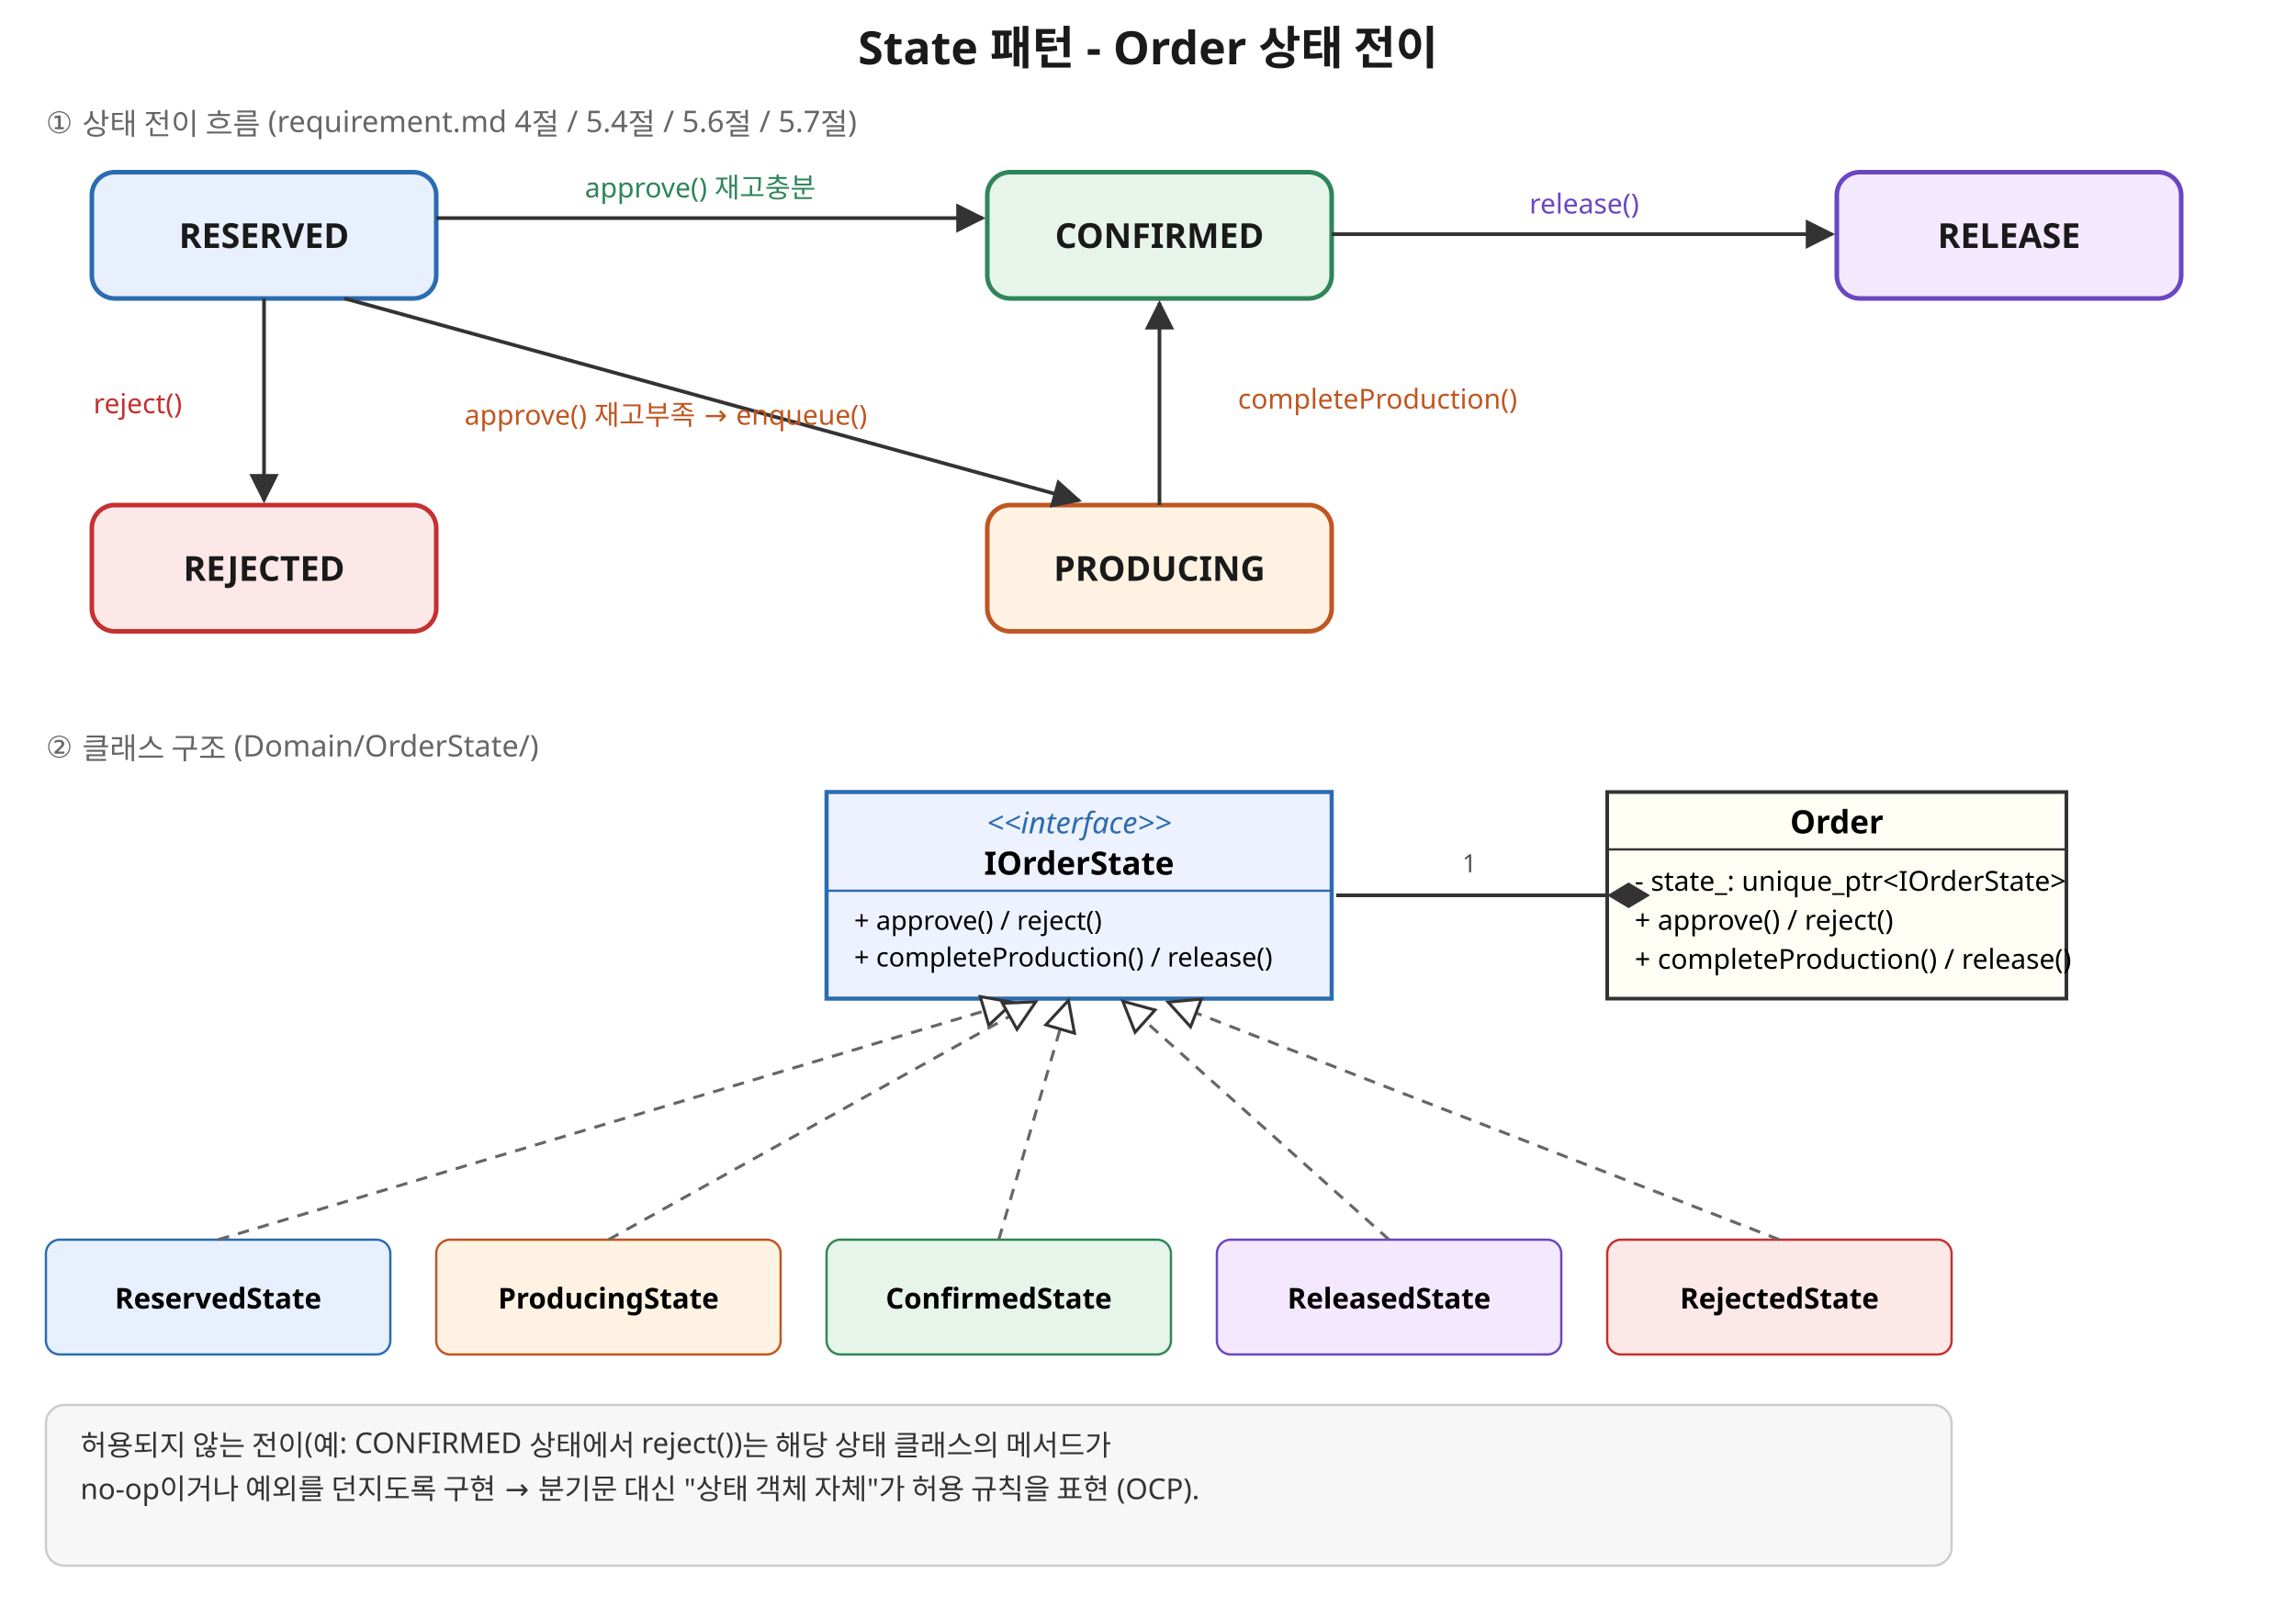
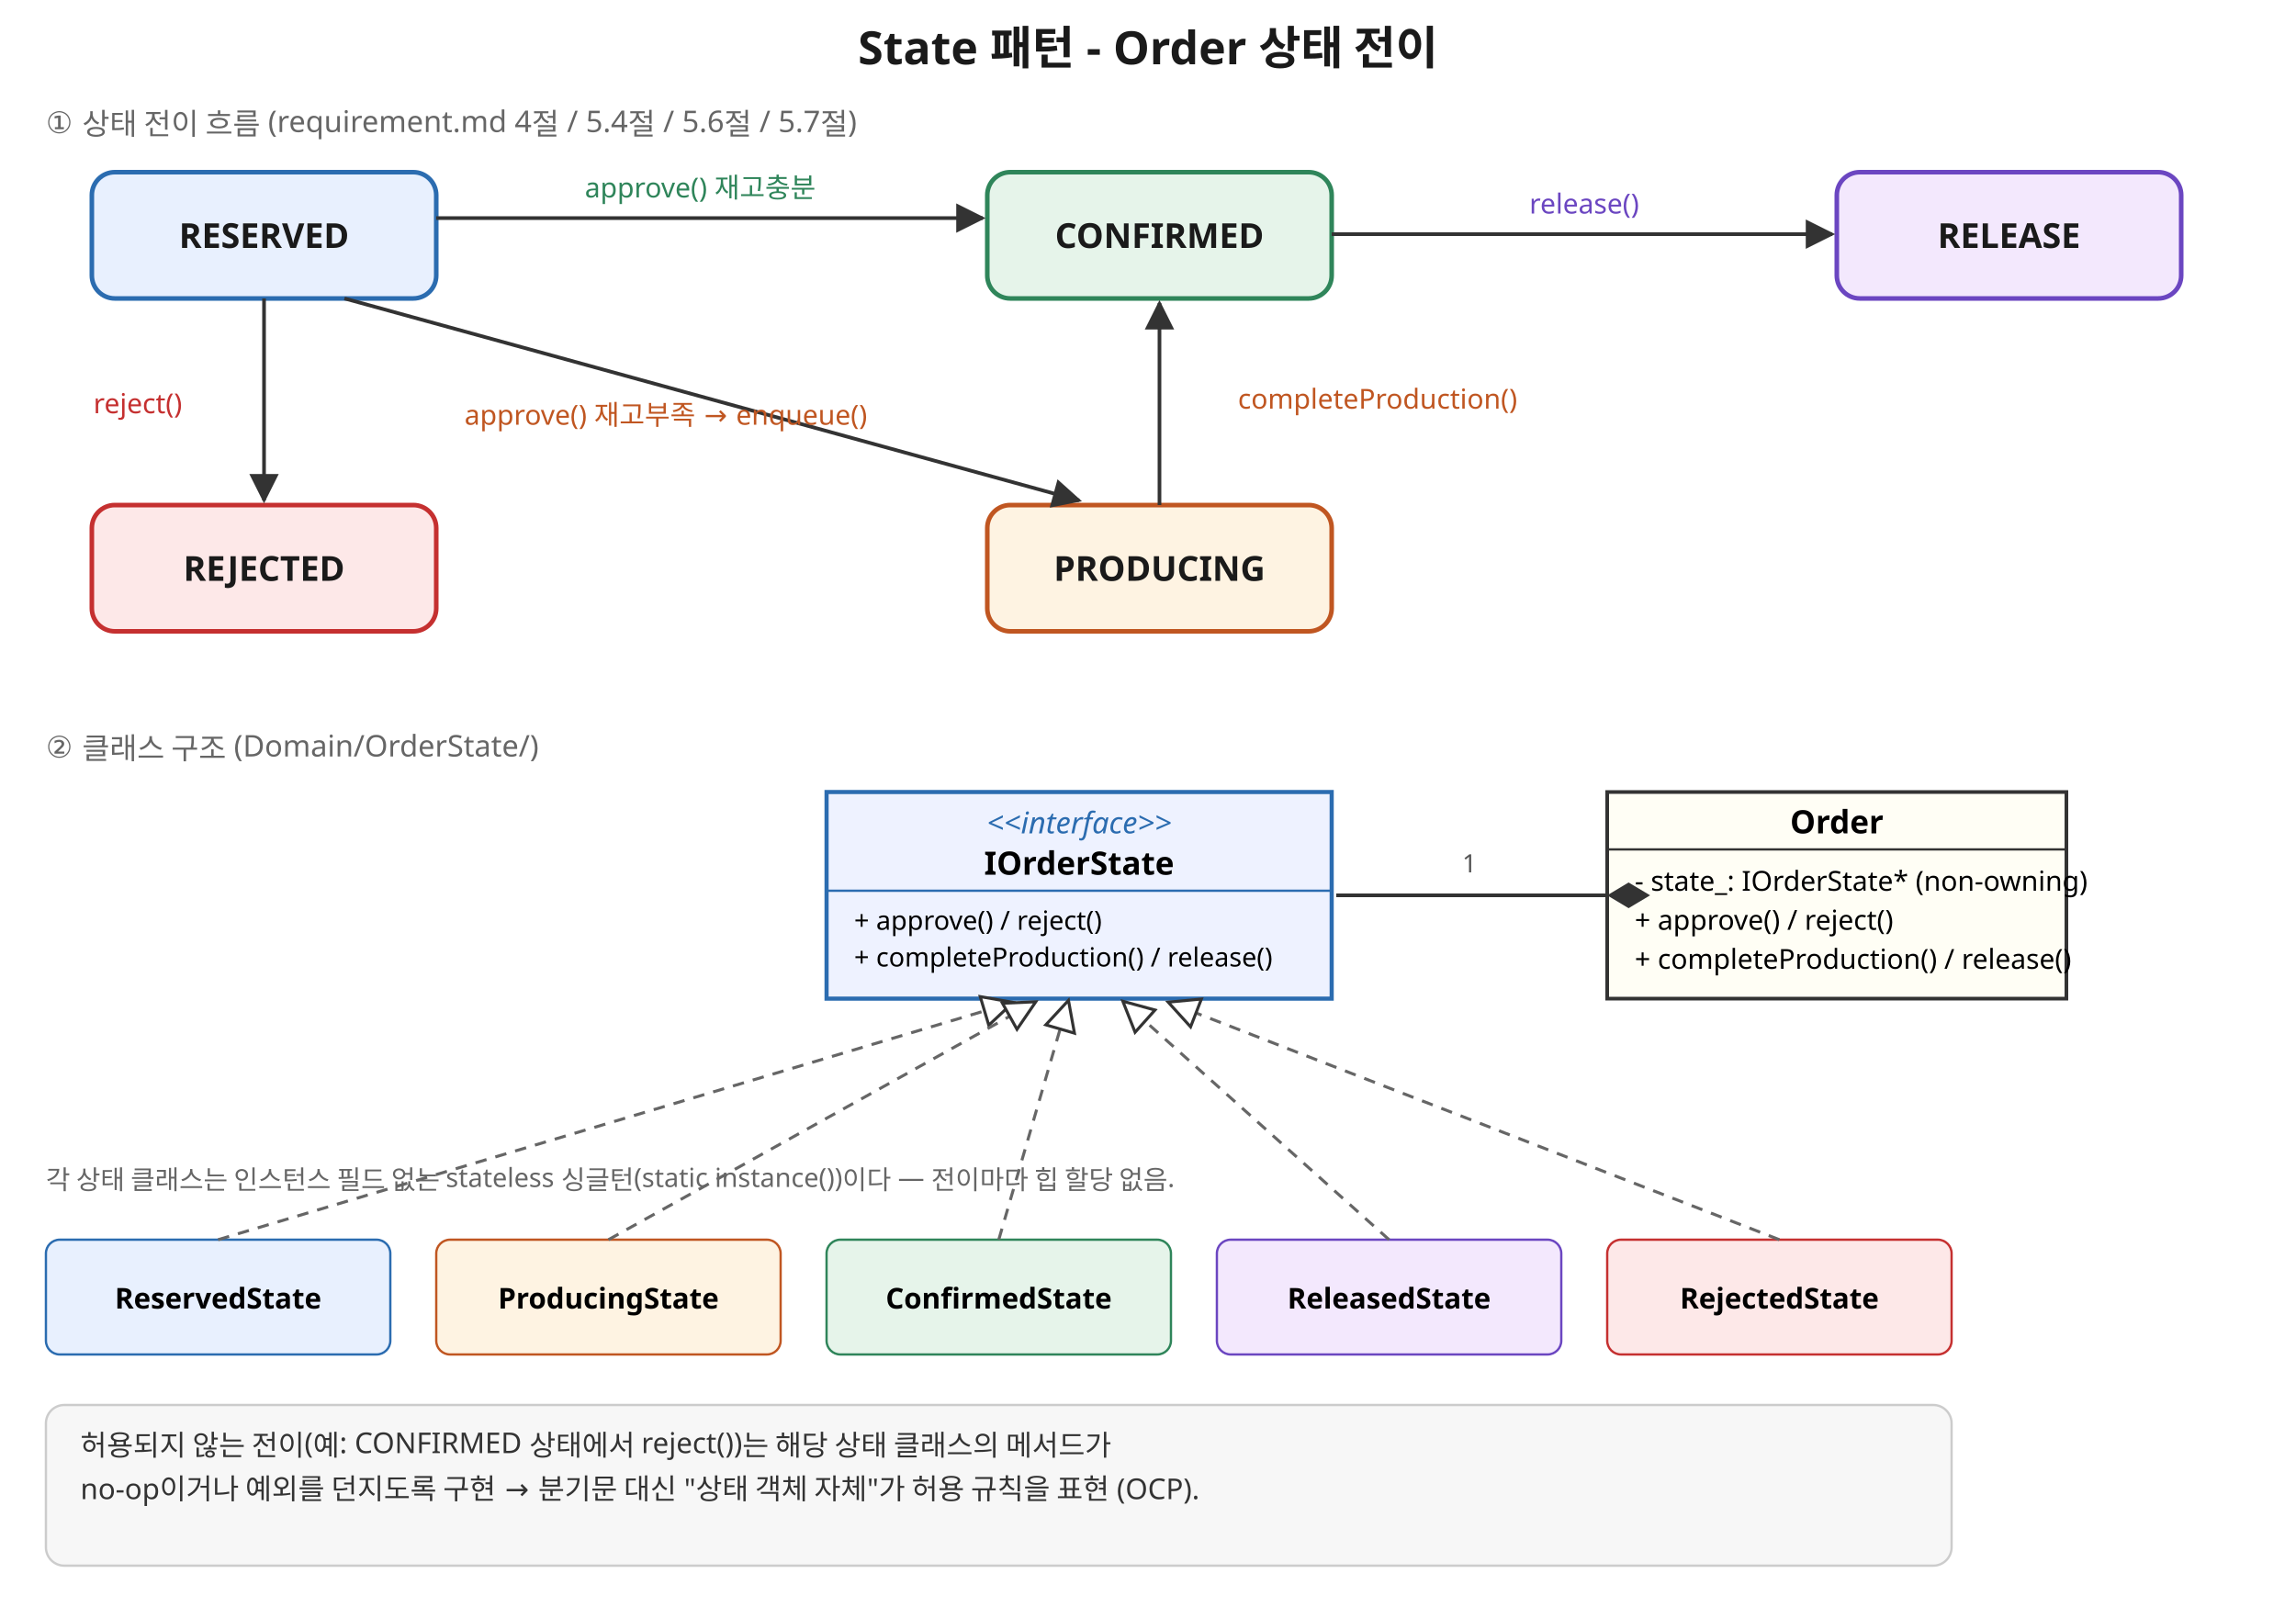
<svg xmlns="http://www.w3.org/2000/svg" viewBox="0 0 1000 700" font-family="Segoe UI, Malgun Gothic, sans-serif">
  <defs>
    <marker id="arrow" viewBox="0 0 10 10" refX="9" refY="5" markerWidth="8" markerHeight="8" orient="auto-start-reverse">
      <path d="M0,0 L10,5 L0,10 z" fill="#333" />
    </marker>
    <marker id="arrowHollow" viewBox="0 0 12 12" refX="10" refY="6" markerWidth="12" markerHeight="12" orient="auto-start-reverse">
      <path d="M1,1 L11,6 L1,11 z" fill="white" stroke="#333" stroke-width="1" />
    </marker>
    <marker id="diamond" viewBox="0 0 12 8" refX="1" refY="4" markerWidth="14" markerHeight="10" orient="auto-start-reverse">
      <path d="M1,4 L6,1 L11,4 L6,7 z" fill="#333" />
    </marker>
  </defs>
  <rect x="0" y="0" width="1000" height="700" fill="white" />
  <text x="500" y="28" text-anchor="middle" font-size="20" font-weight="bold" fill="#1a1a1a">State 패턴 - Order 상태 전이</text>
  <text x="20" y="58" font-size="13" fill="#666">① 상태 전이 흐름 (requirement.md 4절 / 5.4절 / 5.6절 / 5.7절)</text>
  <rect x="40" y="75" width="150" height="55" rx="10" fill="#e8f0fe" stroke="#2b6cb0" stroke-width="2" />
  <text x="115" y="108" text-anchor="middle" font-size="15" font-weight="bold" fill="#1a1a1a">RESERVED</text>
  <rect x="430" y="75" width="150" height="55" rx="10" fill="#e6f4ea" stroke="#2f855a" stroke-width="2" />
  <text x="505" y="108" text-anchor="middle" font-size="15" font-weight="bold" fill="#1a1a1a">CONFIRMED</text>
  <rect x="800" y="75" width="150" height="55" rx="10" fill="#f3e8fd" stroke="#6b46c1" stroke-width="2" />
  <text x="875" y="108" text-anchor="middle" font-size="15" font-weight="bold" fill="#1a1a1a">RELEASE</text>
  <rect x="430" y="220" width="150" height="55" rx="10" fill="#fef3e2" stroke="#c05621" stroke-width="2" />
  <text x="505" y="253" text-anchor="middle" font-size="15" font-weight="bold" fill="#1a1a1a">PRODUCING</text>
  <rect x="40" y="220" width="150" height="55" rx="10" fill="#fde8e8" stroke="#c53030" stroke-width="2" />
  <text x="115" y="253" text-anchor="middle" font-size="15" font-weight="bold" fill="#1a1a1a">REJECTED</text>
  <line x1="190" y1="95" x2="428" y2="95" stroke="#333" stroke-width="1.6" marker-end="url(#arrow)" />
  <text x="305" y="86" text-anchor="middle" font-size="12" fill="#2f855a">approve() 재고충분</text>
  <line x1="150" y1="130" x2="470" y2="218" stroke="#333" stroke-width="1.6" marker-end="url(#arrow)" />
  <text x="290" y="185" text-anchor="middle" font-size="12" fill="#c05621">approve() 재고부족 → enqueue()</text>
  <line x1="505" y1="220" x2="505" y2="132" stroke="#333" stroke-width="1.6" marker-end="url(#arrow)" />
  <text x="600" y="178" text-anchor="middle" font-size="12" fill="#c05621">completeProduction()</text>
  <line x1="580" y1="102" x2="798" y2="102" stroke="#333" stroke-width="1.6" marker-end="url(#arrow)" />
  <text x="690" y="93" text-anchor="middle" font-size="12" fill="#6b46c1">release()</text>
  <line x1="115" y1="130" x2="115" y2="218" stroke="#333" stroke-width="1.6" marker-end="url(#arrow)" />
  <text x="60" y="180" text-anchor="middle" font-size="12" fill="#c53030">reject()</text>
  <text x="20" y="330" font-size="13" fill="#666">② 클래스 구조 (Domain/OrderState/)</text>
  <rect x="700" y="345" width="200" height="90" fill="#fffef5" stroke="#333" stroke-width="1.6" />
  <line x1="700" y1="370" x2="900" y2="370" stroke="#333" />
  <text x="800" y="363" text-anchor="middle" font-size="14" font-weight="bold">Order</text>
-   <text x="712" y="388" font-size="12">- state_: unique_ptr&lt;IOrderState&gt;</text>
+   <text x="712" y="388" font-size="12">- state_: IOrderState* (non-owning)</text>
  <text x="712" y="405" font-size="12">+ approve() / reject()</text>
  <text x="712" y="422" font-size="12">+ completeProduction() / release()</text>
  <rect x="360" y="345" width="220" height="90" fill="#eef2ff" stroke="#2b6cb0" stroke-width="1.8" />
  <text x="470" y="363" text-anchor="middle" font-size="13" font-style="italic" fill="#2b6cb0">&lt;&lt;interface&gt;&gt;</text>
  <text x="470" y="381" text-anchor="middle" font-size="14" font-weight="bold">IOrderState</text>
  <line x1="360" y1="388" x2="580" y2="388" stroke="#2b6cb0" />
  <text x="372" y="405" font-size="11.5">+ approve() / reject()</text>
  <text x="372" y="421" font-size="11.5">+ completeProduction() / release()</text>
  <line x1="700" y1="390" x2="582" y2="390" stroke="#333" stroke-width="1.6" marker-start="url(#diamond)" />
  <text x="640" y="380" text-anchor="middle" font-size="11" fill="#555">1</text>
+   <text x="20" y="518" font-size="11.5" fill="#666">각 상태 클래스는 인스턴스 필드 없는 stateless 싱글턴(static instance())이다 — 전이마다 힙 할당 없음.</text>
  <g font-size="12.5">
    <rect x="20" y="540" width="150" height="50" rx="6" fill="#e8f0fe" stroke="#2b6cb0" />
    <text x="95" y="570" text-anchor="middle" font-weight="bold">ReservedState</text>
    <rect x="190" y="540" width="150" height="50" rx="6" fill="#fef3e2" stroke="#c05621" />
    <text x="265" y="570" text-anchor="middle" font-weight="bold">ProducingState</text>
    <rect x="360" y="540" width="150" height="50" rx="6" fill="#e6f4ea" stroke="#2f855a" />
    <text x="435" y="570" text-anchor="middle" font-weight="bold">ConfirmedState</text>
    <rect x="530" y="540" width="150" height="50" rx="6" fill="#f3e8fd" stroke="#6b46c1" />
    <text x="605" y="570" text-anchor="middle" font-weight="bold">ReleasedState</text>
    <rect x="700" y="540" width="150" height="50" rx="6" fill="#fde8e8" stroke="#c53030" />
    <text x="775" y="570" text-anchor="middle" font-weight="bold">RejectedState</text>
  </g>
  <line x1="95" y1="540" x2="440" y2="437" stroke="#666" stroke-width="1.3" stroke-dasharray="5,4" marker-end="url(#arrowHollow)" />
  <line x1="265" y1="540" x2="450" y2="437" stroke="#666" stroke-width="1.3" stroke-dasharray="5,4" marker-end="url(#arrowHollow)" />
  <line x1="435" y1="540" x2="465" y2="437" stroke="#666" stroke-width="1.3" stroke-dasharray="5,4" marker-end="url(#arrowHollow)" />
  <line x1="605" y1="540" x2="490" y2="437" stroke="#666" stroke-width="1.3" stroke-dasharray="5,4" marker-end="url(#arrowHollow)" />
  <line x1="775" y1="540" x2="510" y2="437" stroke="#666" stroke-width="1.3" stroke-dasharray="5,4" marker-end="url(#arrowHollow)" />
  <rect x="20" y="612" width="830" height="70" rx="8" fill="#f7f7f7" stroke="#ccc" />
  <text x="35" y="634" font-size="12.5" fill="#333">허용되지 않는 전이(예: CONFIRMED 상태에서 reject())는 해당 상태 클래스의 메서드가</text>
  <text x="35" y="653" font-size="12.5" fill="#333">no-op이거나 예외를 던지도록 구현 → 분기문 대신 "상태 객체 자체"가 허용 규칙을 표현 (OCP).</text>
</svg>
